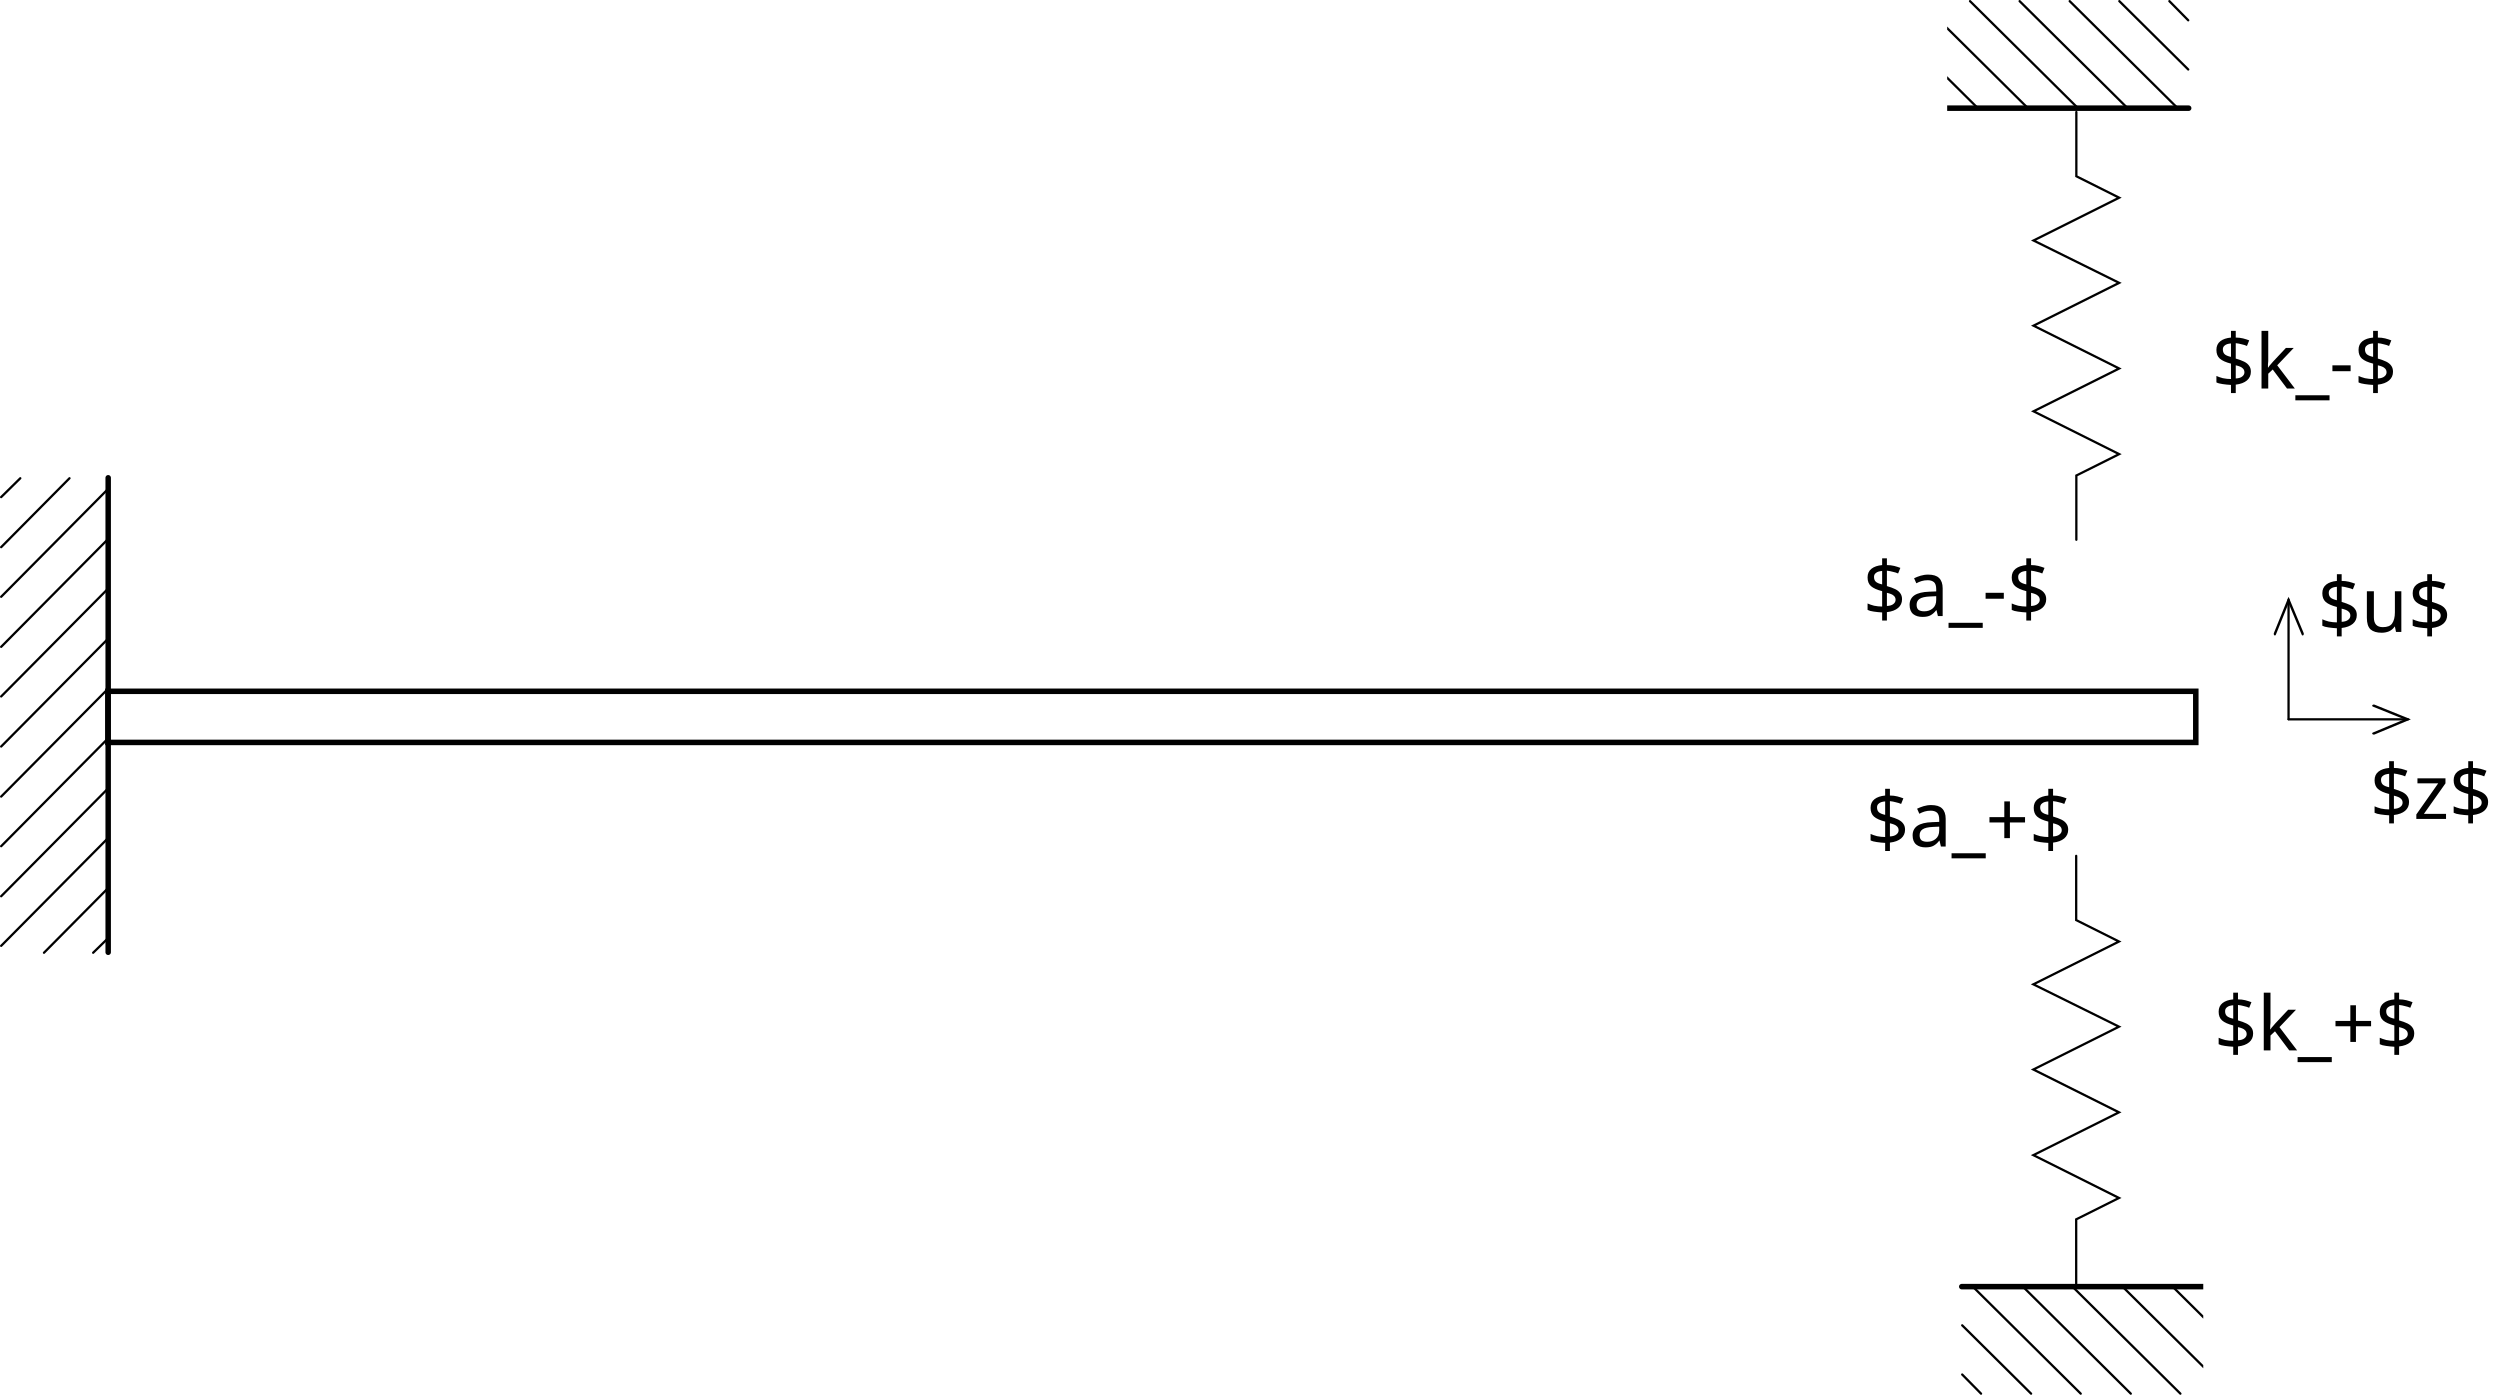
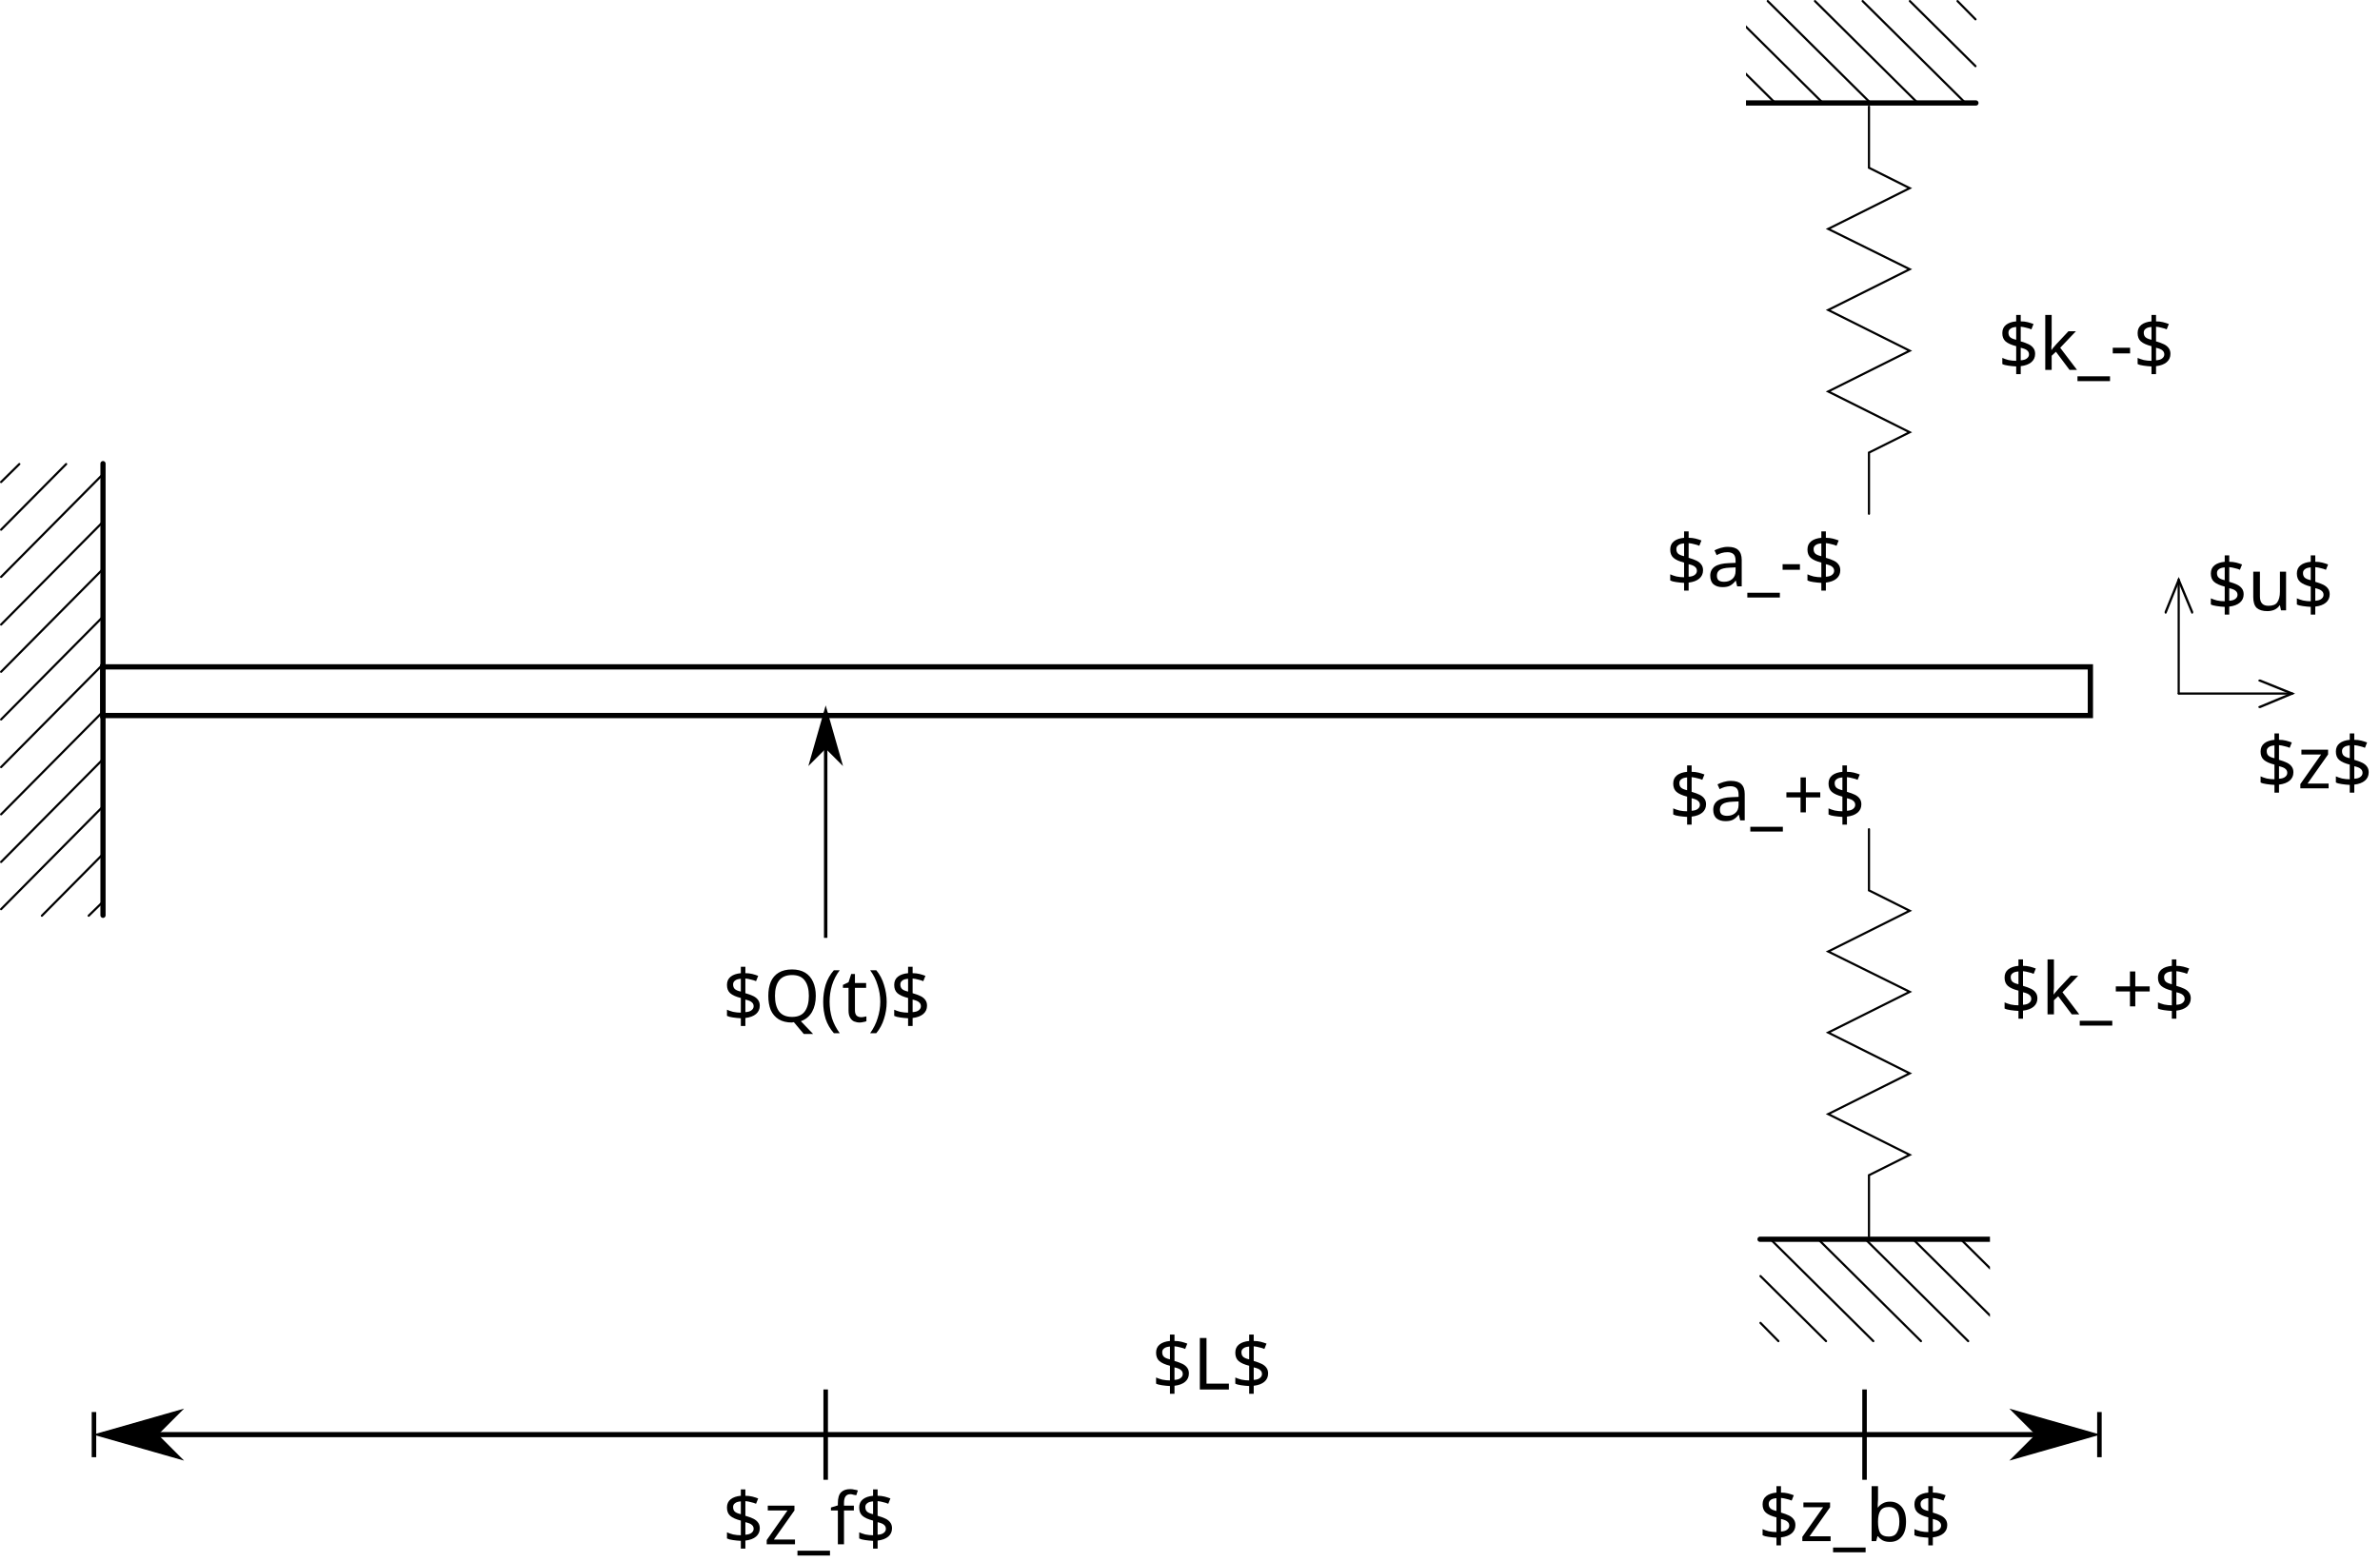
- <svg xmlns="http://www.w3.org/2000/svg" width="13.941cm" height="7.778cm" viewBox="0 0 139.413 77.782" version="1.1" id="svg1773">
+ <svg xmlns="http://www.w3.org/2000/svg" width="13.941cm" height="9.147cm" viewBox="0 0 139.413 91.473" version="1.1" id="svg1773">
  <defs id="defs1767">
+     <marker style="overflow:visible" id="marker1416" refX="0" refY="0" orient="auto">
+       <path transform="matrix(0.8,0,0,0.8,10,0)" style="fill:#000000;fill-opacity:1;fill-rule:evenodd;stroke:#000000;stroke-width:1pt;stroke-opacity:1" d="M 0,0 5,-5 -12.5,0 5,5 Z" id="path1414" />
+     </marker>
+     <marker orient="auto" refY="0" refX="0" id="marker1358" style="overflow:visible">
+       <path id="path1356" d="M 0,0 5,-5 -12.5,0 5,5 Z" style="fill:#000000;fill-opacity:1;fill-rule:evenodd;stroke:#000000;stroke-width:1pt;stroke-opacity:1" transform="matrix(-0.8,0,0,-0.8,-10,0)" />
+     </marker>
+     <marker orient="auto" refY="0" refX="0" id="marker1324" style="overflow:visible">
+       <path id="path1322" d="M 0,0 5,-5 -12.5,0 5,5 Z" style="fill:#000000;fill-opacity:1;fill-rule:evenodd;stroke:#000000;stroke-width:1pt;stroke-opacity:1" transform="matrix(-0.8,0,0,-0.8,-10,0)" />
+     </marker>
+     <marker orient="auto" refY="0" refX="0" id="Arrow1Lstart" style="overflow:visible">
+       <path id="path886" d="M 0,0 5,-5 -12.5,0 5,5 Z" style="fill:#000000;fill-opacity:1;fill-rule:evenodd;stroke:#000000;stroke-width:1pt;stroke-opacity:1" transform="matrix(0.8,0,0,0.8,10,0)" />
+     </marker>
+     <marker orient="auto" refY="0" refX="0" id="Arrow1Lend" style="overflow:visible">
+       <path id="path889" d="M 0,0 5,-5 -12.5,0 5,5 Z" style="fill:#000000;fill-opacity:1;fill-rule:evenodd;stroke:#000000;stroke-width:1pt;stroke-opacity:1" transform="matrix(-0.8,0,0,-0.8,-10,0)" />
+     </marker>
    <clipPath clipPathUnits="userSpaceOnUse" id="clipPath223">
      <rect style="fill:#00fd50;fill-opacity:1;stroke:#000000;stroke-width:0.395;stroke-miterlimit:4;stroke-dasharray:none;stroke-opacity:1" id="rect225" width="19.844" height="14.431" x="-97.562" y="-171.05" transform="scale(-1)" />
    </clipPath>
    <clipPath clipPathUnits="userSpaceOnUse" id="clipPath223-3">
      <rect style="fill:#00fd50;fill-opacity:1;stroke:#000000;stroke-width:0.395;stroke-miterlimit:4;stroke-dasharray:none;stroke-opacity:1" id="rect225-6" width="19.844" height="14.431" x="-97.562" y="-171.05" transform="scale(-1)" />
    </clipPath>
  </defs>
-   <g id="layer1" transform="translate(-17.78007,-91.76148)">
+   <g id="layer1" transform="translate(-17.78007,-91.24305)">
    <g id="g2223" transform="matrix(1,0,0,1.008421,0.28584,-0.5207586)">
      <path id="path644" d="M 23.527,117.934 V 144.172" style="fill:none;stroke:#000000;stroke-width:0.305;stroke-linecap:round;stroke-linejoin:miter;stroke-miterlimit:10;stroke-opacity:1" />
      <path id="path646" d="m 18.625,117.959 -1.067,1.042" style="fill:none;stroke:#000000;stroke-width:0.127;stroke-linecap:round;stroke-linejoin:miter;stroke-miterlimit:10;stroke-opacity:1" />
      <path id="path648" d="m 21.369,117.959 -3.81,3.81" style="fill:none;stroke:#000000;stroke-width:0.127;stroke-linecap:round;stroke-linejoin:miter;stroke-miterlimit:10;stroke-opacity:1" />
      <path id="path650" d="m 23.527,118.543 -5.968,5.97" style="fill:none;stroke:#000000;stroke-width:0.127;stroke-linecap:round;stroke-linejoin:miter;stroke-miterlimit:10;stroke-opacity:1" />
      <path id="path652" d="m 23.527,121.313 -5.968,5.968" style="fill:none;stroke:#000000;stroke-width:0.127;stroke-linecap:round;stroke-linejoin:miter;stroke-miterlimit:10;stroke-opacity:1" />
      <path id="path654" d="m 23.527,124.055 -5.968,5.97" style="fill:none;stroke:#000000;stroke-width:0.127;stroke-linecap:round;stroke-linejoin:miter;stroke-miterlimit:10;stroke-opacity:1" />
      <path id="path656" d="m 23.527,126.824 -5.968,5.97" style="fill:none;stroke:#000000;stroke-width:0.127;stroke-linecap:round;stroke-linejoin:miter;stroke-miterlimit:10;stroke-opacity:1" />
      <path id="path658" d="m 23.527,129.592 -5.968,5.97" style="fill:none;stroke:#000000;stroke-width:0.127;stroke-linecap:round;stroke-linejoin:miter;stroke-miterlimit:10;stroke-opacity:1" />
      <path id="path660" d="m 23.527,132.336 -5.968,5.97" style="fill:none;stroke:#000000;stroke-width:0.127;stroke-linecap:round;stroke-linejoin:miter;stroke-miterlimit:10;stroke-opacity:1" />
      <path id="path662" d="m 23.527,135.104 -5.968,5.97" style="fill:none;stroke:#000000;stroke-width:0.127;stroke-linecap:round;stroke-linejoin:miter;stroke-miterlimit:10;stroke-opacity:1" />
      <path id="path664" d="m 23.527,137.848 -5.968,5.968" style="fill:none;stroke:#000000;stroke-width:0.127;stroke-linecap:round;stroke-linejoin:miter;stroke-miterlimit:10;stroke-opacity:1" />
      <path id="path666" d="m 23.527,140.616 -3.58,3.582" style="fill:none;stroke:#000000;stroke-width:0.127;stroke-linecap:round;stroke-linejoin:miter;stroke-miterlimit:10;stroke-opacity:1" />
      <path id="path668" d="m 23.527,143.385 -0.838,0.813" style="fill:none;stroke:#000000;stroke-width:0.127;stroke-linecap:round;stroke-linejoin:miter;stroke-miterlimit:10;stroke-opacity:1" />
    </g>
    <rect y="130.312" x="23.796" height="2.851" width="116.433" id="rect2139" style="fill:none;stroke:#000000;stroke-width:0.308;stroke-miterlimit:4;stroke-dasharray:none;stroke-opacity:1" />
-     <g id="g7924-9" transform="matrix(-1,0,0,-1.008421,223.9264,258.3782)" clip-path="url(#clipPath223)">
+     <g id="g7924-9" transform="matrix(-1,0,0,-1.008421,217.6173,257.8597)" clip-path="url(#clipPath223)">
      <path style="fill:none;stroke:#000000;stroke-width:0.305;stroke-linecap:round;stroke-linejoin:miter;stroke-miterlimit:10;stroke-opacity:1" d="M 84.094,159.243 H 110.553" id="path644-8-7" />
      <path style="fill:none;stroke:#000000;stroke-width:0.127;stroke-linecap:round;stroke-linejoin:miter;stroke-miterlimit:10;stroke-opacity:1" d="m 84.119,164.103 1.051,1.058" id="path646-7-3" />
      <path style="fill:none;stroke:#000000;stroke-width:0.127;stroke-linecap:round;stroke-linejoin:miter;stroke-miterlimit:10;stroke-opacity:1" d="m 84.119,161.383 3.842,3.778" id="path648-9-6" />
      <path style="fill:none;stroke:#000000;stroke-width:0.127;stroke-linecap:round;stroke-linejoin:miter;stroke-miterlimit:10;stroke-opacity:1" d="m 84.709,159.243 6.02,5.918" id="path650-2-1" />
      <path style="fill:none;stroke:#000000;stroke-width:0.127;stroke-linecap:round;stroke-linejoin:miter;stroke-miterlimit:10;stroke-opacity:1" d="m 87.502,159.243 6.019,5.918" id="path652-0-2" />
      <path style="fill:none;stroke:#000000;stroke-width:0.127;stroke-linecap:round;stroke-linejoin:miter;stroke-miterlimit:10;stroke-opacity:1" d="m 90.267,159.243 6.02,5.918" id="path654-2-9" />
      <path style="fill:none;stroke:#000000;stroke-width:0.127;stroke-linecap:round;stroke-linejoin:miter;stroke-miterlimit:10;stroke-opacity:1" d="m 93.059,159.243 6.02,5.918" id="path656-3-3" />
      <path style="fill:none;stroke:#000000;stroke-width:0.127;stroke-linecap:round;stroke-linejoin:miter;stroke-miterlimit:10;stroke-opacity:1" d="m 95.851,159.243 6.02,5.918" id="path658-7-1" />
      <path style="fill:none;stroke:#000000;stroke-width:0.127;stroke-linecap:round;stroke-linejoin:miter;stroke-miterlimit:10;stroke-opacity:1" d="m 98.618,159.243 6.02,5.918" id="path660-5-9" />
      <path style="fill:none;stroke:#000000;stroke-width:0.127;stroke-linecap:round;stroke-linejoin:miter;stroke-miterlimit:10;stroke-opacity:1" d="m 101.409,159.243 6.02,5.918" id="path662-9-4" />
      <path style="fill:none;stroke:#000000;stroke-width:0.127;stroke-linecap:round;stroke-linejoin:miter;stroke-miterlimit:10;stroke-opacity:1" d="m 104.176,159.243 6.019,5.918" id="path664-2-7" />
      <path style="fill:none;stroke:#000000;stroke-width:0.127;stroke-linecap:round;stroke-linejoin:miter;stroke-miterlimit:10;stroke-opacity:1" d="m 106.968,159.243 3.612,3.55" id="path666-2-8" />
      <path style="fill:none;stroke:#000000;stroke-width:0.127;stroke-linecap:round;stroke-linejoin:miter;stroke-miterlimit:10;stroke-opacity:1" d="m 109.76,159.243 0.82,0.831" id="path668-8-4" />
    </g>
-     <path style="fill:none;stroke:#000000;stroke-width:0.127;stroke-linecap:round;stroke-linejoin:miter;stroke-miterlimit:10;stroke-opacity:1" d="m 133.568,98.009 v 3.582 l 2.387,1.195 -4.775,2.387 4.775,2.362 -4.775,2.388 4.775,2.388 -4.775,2.387 4.775,2.388 -2.387,1.193 v 3.582" id="path610-3" />
-     <path style="fill:none;stroke:#000000;stroke-width:0.127;stroke-linecap:round;stroke-linejoin:miter;stroke-miterlimit:10;stroke-opacity:1" d="m 133.559,139.489 v 3.582 l 2.387,1.195 -4.775,2.387 4.775,2.362 -4.775,2.388 4.775,2.388 -4.775,2.387 4.775,2.388 -2.387,1.193 v 3.582" id="path610-3-3" />
-     <g id="g7924-9-7" transform="matrix(1,0,0,1.008421,43.08369,2.92723)" clip-path="url(#clipPath223-3)">
+     <path style="fill:none;stroke:#000000;stroke-width:0.127;stroke-linecap:round;stroke-linejoin:miter;stroke-miterlimit:10;stroke-opacity:1" d="m 127.259,97.49 v 3.582 l 2.387,1.195 -4.775,2.387 4.775,2.362 -4.775,2.388 4.775,2.388 -4.775,2.387 4.775,2.388 -2.387,1.193 v 3.582" id="path610-3" />
+     <path style="fill:none;stroke:#000000;stroke-width:0.127;stroke-linecap:round;stroke-linejoin:miter;stroke-miterlimit:10;stroke-opacity:1" d="m 127.259,139.824 v 3.582 l 2.387,1.195 -4.775,2.387 4.775,2.362 -4.775,2.388 4.775,2.388 -4.775,2.387 4.775,2.388 -2.387,1.193 v 3.582" id="path610-3-3" />
+     <g id="g7924-9-7" transform="matrix(1,0,0,1.008421,36.7836,3.262035)" clip-path="url(#clipPath223-3)">
      <path style="fill:none;stroke:#000000;stroke-width:0.305;stroke-linecap:round;stroke-linejoin:miter;stroke-miterlimit:10;stroke-opacity:1" d="M 84.094,159.243 H 110.553" id="path644-8-7-5" />
      <path style="fill:none;stroke:#000000;stroke-width:0.127;stroke-linecap:round;stroke-linejoin:miter;stroke-miterlimit:10;stroke-opacity:1" d="m 84.119,164.103 1.051,1.058" id="path646-7-3-3" />
      <path style="fill:none;stroke:#000000;stroke-width:0.127;stroke-linecap:round;stroke-linejoin:miter;stroke-miterlimit:10;stroke-opacity:1" d="m 84.119,161.383 3.842,3.778" id="path648-9-6-5" />
      <path style="fill:none;stroke:#000000;stroke-width:0.127;stroke-linecap:round;stroke-linejoin:miter;stroke-miterlimit:10;stroke-opacity:1" d="m 84.709,159.243 6.02,5.918" id="path650-2-1-6" />
      <path style="fill:none;stroke:#000000;stroke-width:0.127;stroke-linecap:round;stroke-linejoin:miter;stroke-miterlimit:10;stroke-opacity:1" d="m 87.502,159.243 6.019,5.918" id="path652-0-2-2" />
      <path style="fill:none;stroke:#000000;stroke-width:0.127;stroke-linecap:round;stroke-linejoin:miter;stroke-miterlimit:10;stroke-opacity:1" d="m 90.267,159.243 6.02,5.918" id="path654-2-9-9" />
      <path style="fill:none;stroke:#000000;stroke-width:0.127;stroke-linecap:round;stroke-linejoin:miter;stroke-miterlimit:10;stroke-opacity:1" d="m 93.059,159.243 6.02,5.918" id="path656-3-3-1" />
      <path style="fill:none;stroke:#000000;stroke-width:0.127;stroke-linecap:round;stroke-linejoin:miter;stroke-miterlimit:10;stroke-opacity:1" d="m 95.851,159.243 6.02,5.918" id="path658-7-1-2" />
      <path style="fill:none;stroke:#000000;stroke-width:0.127;stroke-linecap:round;stroke-linejoin:miter;stroke-miterlimit:10;stroke-opacity:1" d="m 98.618,159.243 6.02,5.918" id="path660-5-9-7" />
      <path style="fill:none;stroke:#000000;stroke-width:0.127;stroke-linecap:round;stroke-linejoin:miter;stroke-miterlimit:10;stroke-opacity:1" d="m 101.409,159.243 6.02,5.918" id="path662-9-4-0" />
      <path style="fill:none;stroke:#000000;stroke-width:0.127;stroke-linecap:round;stroke-linejoin:miter;stroke-miterlimit:10;stroke-opacity:1" d="m 104.176,159.243 6.019,5.918" id="path664-2-7-9" />
      <path style="fill:none;stroke:#000000;stroke-width:0.127;stroke-linecap:round;stroke-linejoin:miter;stroke-miterlimit:10;stroke-opacity:1" d="m 106.968,159.243 3.612,3.55" id="path666-2-8-3" />
      <path style="fill:none;stroke:#000000;stroke-width:0.127;stroke-linecap:round;stroke-linejoin:miter;stroke-miterlimit:10;stroke-opacity:1" d="m 109.76,159.243 0.82,0.831" id="path668-8-4-6" />
    </g>
    <g id="g2187" transform="translate(39.56192,0.2340516)">
      <g transform="matrix(1.454986,0,0,1,-47.23981,11.37709)" id="g2143">
        <path style="fill:none;stroke:#000000;stroke-width:0.127;stroke-linecap:round;stroke-linejoin:miter;stroke-miterlimit:10;stroke-opacity:1" d="m 108.479,119.503 1.295,0.762 -1.295,0.787" id="path698" />
        <path style="fill:none;stroke:#000000;stroke-width:0.127;stroke-linecap:round;stroke-linejoin:miter;stroke-miterlimit:10;stroke-opacity:1" d="m 105.228,120.265 h 4.546" id="path700" />
      </g>
      <g transform="matrix(0,-1.454986,1,0,-14.425,284.7086)" id="g2143-6">
        <path style="fill:none;stroke:#000000;stroke-width:0.127;stroke-linecap:round;stroke-linejoin:miter;stroke-miterlimit:10;stroke-opacity:1" d="m 108.479,119.503 1.295,0.762 -1.295,0.787" id="path698-7" />
        <path style="fill:none;stroke:#000000;stroke-width:0.127;stroke-linecap:round;stroke-linejoin:miter;stroke-miterlimit:10;stroke-opacity:1" d="m 105.228,120.265 h 4.546" id="path700-5" />
      </g>
    </g>
    <text xml:space="preserve" style="font-style:normal;font-weight:normal;font-size:4.233px;line-height:1.25;font-family:sans-serif;letter-spacing:0px;word-spacing:0px;fill:#000000;fill-opacity:1;stroke:none;stroke-width:0.265" x="147.019" y="126.999" id="text8044">
      <tspan id="tspan8042" x="147.019" y="126.999" style="stroke-width:0.265">$u$</tspan>
    </text>
    <text xml:space="preserve" style="font-style:normal;font-weight:normal;font-size:4.233px;line-height:1.25;font-family:sans-serif;letter-spacing:0px;word-spacing:0px;fill:#000000;fill-opacity:1;stroke:none;stroke-width:0.265" x="149.932" y="137.433" id="text8048">
      <tspan id="tspan8046" x="149.932" y="137.433" style="stroke-width:0.265">$z$</tspan>
    </text>
-     <text xml:space="preserve" style="font-style:normal;font-weight:normal;font-size:4.233px;line-height:1.25;font-family:sans-serif;letter-spacing:0px;word-spacing:0px;fill:#000000;fill-opacity:1;stroke:none;stroke-width:0.265" x="141.113" y="113.43" id="text8056">
-       <tspan id="tspan8054" x="141.113" y="113.43" style="stroke-width:0.265">$k_-$</tspan>
+     <text xml:space="preserve" style="font-style:normal;font-weight:normal;font-size:4.233px;line-height:1.25;font-family:sans-serif;letter-spacing:0px;word-spacing:0px;fill:#000000;fill-opacity:1;stroke:none;stroke-width:0.265" x="134.804" y="112.912" id="text8056">
+       <tspan id="tspan8054" x="134.804" y="112.912" style="stroke-width:0.265">$k_-$</tspan>
    </text>
-     <text xml:space="preserve" style="font-style:normal;font-weight:normal;font-size:4.233px;line-height:1.25;font-family:sans-serif;letter-spacing:0px;word-spacing:0px;fill:#000000;fill-opacity:1;stroke:none;stroke-width:0.265" x="121.662" y="126.114" id="text8060">
-       <tspan id="tspan8058" x="121.662" y="126.114" style="stroke-width:0.265">$a_-$</tspan>
+     <text xml:space="preserve" style="font-style:normal;font-weight:normal;font-size:4.233px;line-height:1.25;font-family:sans-serif;letter-spacing:0px;word-spacing:0px;fill:#000000;fill-opacity:1;stroke:none;stroke-width:0.265" x="115.353" y="125.596" id="text8060">
+       <tspan id="tspan8058" x="115.353" y="125.596" style="stroke-width:0.265">$a_-$</tspan>
    </text>
-     <text xml:space="preserve" style="font-style:normal;font-weight:normal;font-size:4.233px;line-height:1.25;font-family:sans-serif;letter-spacing:0px;word-spacing:0px;fill:#000000;fill-opacity:1;stroke:none;stroke-width:0.265" x="141.238" y="150.337" id="text8052">
-       <tspan id="tspan8050" x="141.238" y="150.337" style="stroke-width:0.265">$k_+$</tspan>
+     <text xml:space="preserve" style="font-style:normal;font-weight:normal;font-size:4.233px;line-height:1.25;font-family:sans-serif;letter-spacing:0px;word-spacing:0px;fill:#000000;fill-opacity:1;stroke:none;stroke-width:0.265" x="134.938" y="150.672" id="text8052">
+       <tspan id="tspan8050" x="134.938" y="150.672" style="stroke-width:0.265">$k_+$</tspan>
    </text>
-     <text xml:space="preserve" style="font-style:normal;font-weight:normal;font-size:4.233px;line-height:1.25;font-family:sans-serif;letter-spacing:0px;word-spacing:0px;fill:#000000;fill-opacity:1;stroke:none;stroke-width:0.265" x="121.827" y="138.97" id="text8060-5">
-       <tspan id="tspan8058-0" x="121.827" y="138.97" style="stroke-width:0.265">$a_+$</tspan>
+     <text xml:space="preserve" style="font-style:normal;font-weight:normal;font-size:4.233px;line-height:1.25;font-family:sans-serif;letter-spacing:0px;word-spacing:0px;fill:#000000;fill-opacity:1;stroke:none;stroke-width:0.265" x="115.527" y="139.305" id="text8060-5">
+       <tspan id="tspan8058-0" x="115.527" y="139.305" style="stroke-width:0.265">$a_+$</tspan>
    </text>
+     <path style="fill:none;stroke:#000000;stroke-width:0.3;stroke-linecap:butt;stroke-linejoin:miter;stroke-miterlimit:4;stroke-dasharray:none;stroke-opacity:1;marker-start:url(#Arrow1Lstart);marker-end:url(#Arrow1Lend)" d="M 23.813,175.292 H 140.229" id="path76" />
+     <path style="fill:none;stroke:#000000;stroke-width:0.2;stroke-linecap:butt;stroke-linejoin:miter;stroke-miterlimit:4;stroke-dasharray:none;stroke-opacity:1;marker-start:url(#marker1416)" d="M 66.146,132.958 V 146.188" id="path1320" />
+     <text xml:space="preserve" style="font-style:normal;font-weight:normal;font-size:4.233px;line-height:1.25;font-family:sans-serif;letter-spacing:0px;word-spacing:0px;fill:#000000;fill-opacity:1;stroke:none;stroke-width:0.265" x="60.098" y="151.101" id="text1462">
+       <tspan id="tspan1460" x="60.098" y="151.101" style="stroke-width:0.265">$Q(t)$</tspan>
+     </text>
+     <text xml:space="preserve" style="font-style:normal;font-weight:normal;font-size:4.233px;line-height:1.25;font-family:sans-serif;letter-spacing:0px;word-spacing:0px;fill:#000000;fill-opacity:1;stroke:none;stroke-width:0.265" x="85.234" y="172.646" id="text1568">
+       <tspan id="tspan1566" x="85.234" y="172.646" style="stroke-width:0.265">$L$</tspan>
+     </text>
+     <path style="fill:none;stroke:#000000;stroke-width:0.265px;stroke-linecap:butt;stroke-linejoin:miter;stroke-opacity:1" d="m 66.146,172.646 v 5.292" id="path1594" />
+     <path style="fill:none;stroke:#000000;stroke-width:0.265px;stroke-linecap:butt;stroke-linejoin:miter;stroke-opacity:1" d="m 127,172.646 v 5.292" id="path1594-3" />
+     <text xml:space="preserve" style="font-style:normal;font-weight:normal;font-size:4.233px;line-height:1.25;font-family:sans-serif;letter-spacing:0px;word-spacing:0px;fill:#000000;fill-opacity:1;stroke:none;stroke-width:0.265" x="60.098" y="181.717" id="text1613">
+       <tspan id="tspan1611" x="60.098" y="181.717" style="stroke-width:0.265">$z_f$</tspan>
+     </text>
+     <text xml:space="preserve" style="font-style:normal;font-weight:normal;font-size:4.233px;line-height:1.25;font-family:sans-serif;letter-spacing:0px;word-spacing:0px;fill:#000000;fill-opacity:1;stroke:none;stroke-width:0.265" x="120.763" y="181.528" id="text1617">
+       <tspan id="tspan1615" x="120.763" y="181.528" style="stroke-width:0.265">$z_b$</tspan>
+     </text>
+     <path style="fill:none;stroke:#000000;stroke-width:0.265px;stroke-linecap:butt;stroke-linejoin:miter;stroke-opacity:1" d="m 23.283,173.969 v 2.646" id="path1619" />
+     <path style="fill:none;stroke:#000000;stroke-width:0.265px;stroke-linecap:butt;stroke-linejoin:miter;stroke-opacity:1" d="m 140.758,173.969 v 2.646" id="path1619-6" />
  </g>
</svg>
